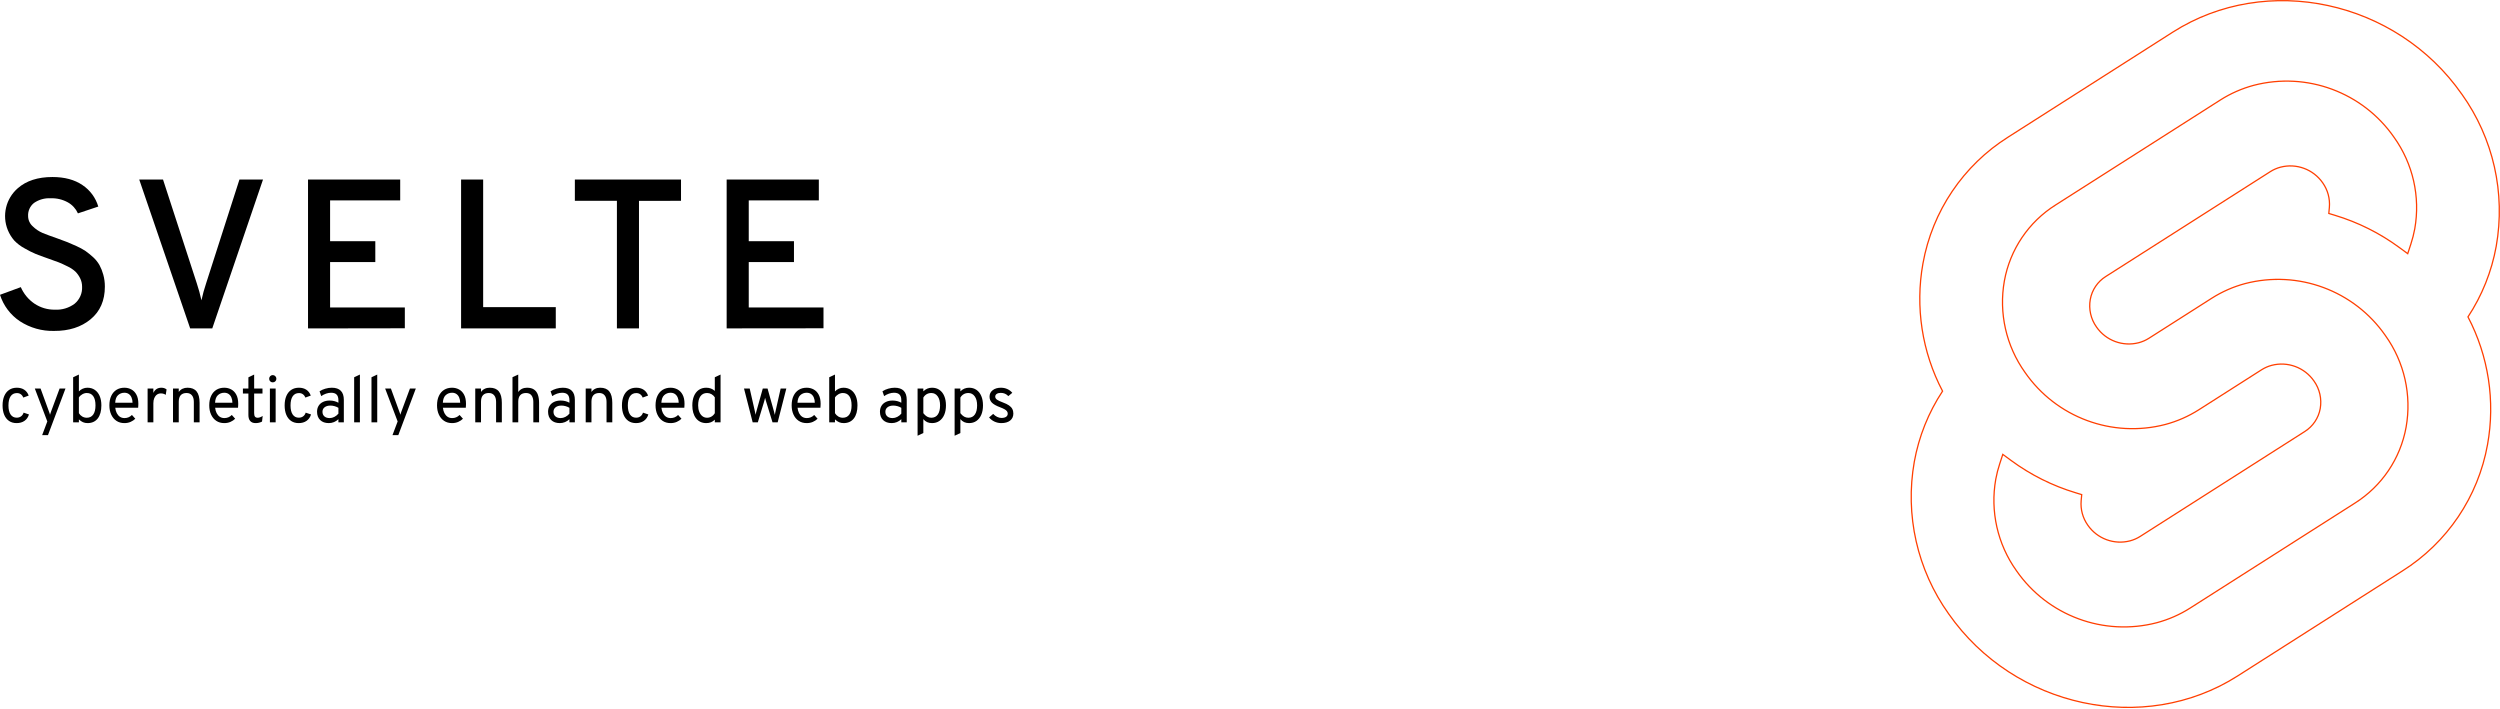
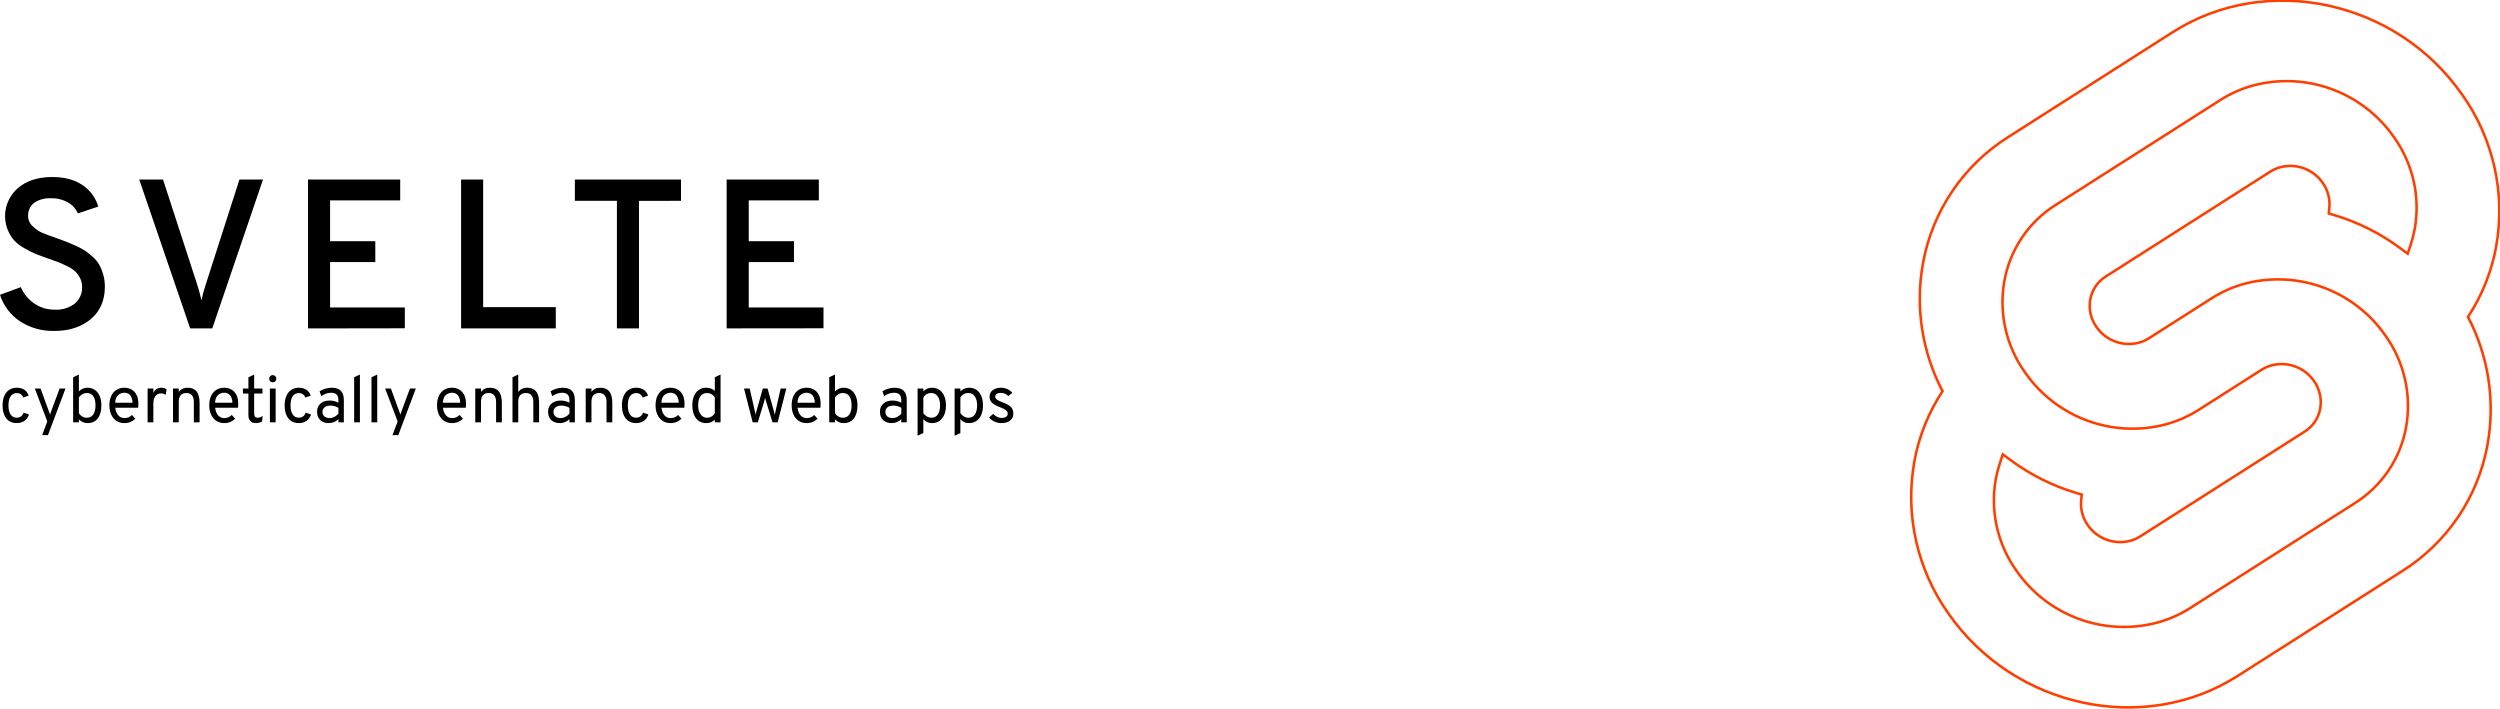
<svg xmlns="http://www.w3.org/2000/svg" xml:space="preserve" width="1949" height="552">
  <style>
		@media (prefers-color-scheme: light) {
		#h1 {
		fill: #4a4a55;
		}
		#h2 {
		fill: #565656;
		}
		}
		@media (prefers-color-scheme: dark) {
		#h1 {
		fill: #d9d9cc;
		}
		#h2 {
		fill: #d9d9cc;
		}
		}
	</style>
  <path id="h1" d="M42.185 257.99a46.846 46.913 0 0 1-26.647-7.527A38.844 38.899 0 0 1 0 229.827l16.218-5.971a29.949 29.991 0 0 0 10.605 12.837 27.851 27.891 0 0 0 16.043 4.726 23.54 23.573 0 0 0 15.305-4.629 16.101 16.124 0 0 0 5.827-13.265 14.683 14.704 0 0 0-1.573-6.71 20.083 20.111 0 0 0-3.613-5.057 23.85 23.884 0 0 0-6.118-4.065q-4.137-2.062-6.875-3.15c-1.807-.72-4.487-1.693-8.022-2.899-4.409-1.556-7.769-2.762-9.925-3.656a73.513 73.617 0 0 1-8.7-4.376 32.008 32.053 0 0 1-8.1-6.147 29.502 29.544 0 0 1-4.972-8.071 28.745 28.786 0 0 1 7.77-32.656q9.982-8.733 26.996-8.733c9.498 0 17.286 2.1 23.423 6.282a30.454 30.497 0 0 1 12.333 16.746l-15.868 5.31a18.529 18.555 0 0 0-7.769-8.538 25.754 25.79 0 0 0-13.479-3.23 20.782 20.811 0 0 0-12.993 3.638 12.217 12.234 0 0 0-4.603 10.289 10.721 10.736 0 0 0 3.632 7.955 25.249 25.285 0 0 0 7.613 5.135c2.661 1.108 6.682 2.586 12.1 4.473 3.302 1.225 5.827 2.12 7.361 2.742 1.535.623 3.885 1.615 7.031 3.054a49.682 49.752 0 0 1 7.109 3.89 63.841 63.931 0 0 1 5.826 4.726 25.424 25.46 0 0 1 4.953 6.146 35.057 35.107 0 0 1 2.972 7.469 33.833 33.881 0 0 1 1.243 9.355q0 16.26-11.09 25.44t-28.473 9.103zm106.08-1.945-39.718-116.06h18.548l26.317 80.872a127.91 128.1 0 0 1 3.632 13.265 123.8 123.97 0 0 1 3.651-13.265l25.967-80.872h18.373l-39.544 116.02zm91.867 0v-116.06h71.862v16.241H257.34v31.82h35.251v16.241H257.34v35.398h58.266v16.241zm119.33 0v-116.06h17.208v99.446h56.616v16.571zm138.69-99.446v99.407h-17.208V156.56h-32.785v-16.571h82.758v16.571zm68.347 99.407v-116.02h71.862v16.241h-54.635v31.82h35.251v16.241h-35.251v35.398h58.267v16.241z" />
  <path id="h2" d="M12.931 329.85q-3.403 0-5.852-1.65-2.45-1.676-3.764-4.744Q2 320.363 2 316.083q0-4.305 1.34-7.399 1.341-3.094 3.816-4.743 2.5-1.676 5.981-1.676 3.403 0 5.775 1.573 2.372 1.572 3.455 4.563l-4.228 1.547q-.645-1.702-1.934-2.604-1.263-.903-3.016-.903-3.197 0-4.899 2.475-1.701 2.475-1.701 7.167 0 4.59 1.676 7.064 1.675 2.475 4.77 2.475 1.984 0 3.376-1.031 1.418-1.031 1.985-2.888l4.177 1.393q-.954 3.248-3.48 5-2.527 1.754-6.162 1.754zm19.928 9.384 4.022-10.673-9.745-25.677h4.486l6.548 17.943q.283.696.464 1.263.18.567.36 1.264.207-.697.388-1.264.18-.567.438-1.263l6.651-17.943h4.59l-13.665 36.35zm35.397-9.384q-1.96 0-3.558-.696-1.598-.696-3.196-2.191v2.268h-4.486v-35.113l4.486-2.114v13.148q1.237-1.366 2.964-2.114 1.753-.774 3.635-.774 3.352 0 5.8 1.676 2.45 1.676 3.79 4.77 1.341 3.093 1.341 7.321 0 6.574-2.836 10.21-2.836 3.609-7.94 3.609zm-.619-4.176q3.3 0 5.053-2.501 1.753-2.5 1.753-7.141 0-4.718-1.753-7.167-1.727-2.475-5.053-2.475-1.779 0-3.506 1.005-1.727.98-2.63 2.5v12.22q.98 1.625 2.604 2.605 1.65.954 3.532.954zm29.338 4.176q-3.609 0-6.239-1.779t-4.047-4.898q-1.418-3.12-1.418-7.141 0-4.357 1.47-7.425 1.469-3.094 4.099-4.718t6.135-1.624q2.965 0 5.44 1.34 2.475 1.316 3.944 4.1 1.496 2.758 1.496 7.09 0 .618-.052 1.443-.025.8-.103 1.65H89.86q.258 2.398 1.186 4.202.928 1.805 2.45 2.836 1.52 1.006 3.583 1.006 1.675 0 3.093-.593 1.444-.593 2.682-1.83l2.63 2.938q-1.47 1.47-3.662 2.45-2.165.953-4.846.953zm-7.167-15.881h13.51q0-2.243-.748-3.996-.722-1.779-2.14-2.784-1.418-1.006-3.455-1.006-2.861 0-4.924 1.856-2.037 1.857-2.243 5.93zm25.265 15.262v-26.348h4.486v3.455q.902-2.011 2.475-3.042 1.598-1.032 3.764-1.032 2.397 0 4.073 1.341l-.67 4.228q-.85-.593-1.779-.85-.902-.284-1.985-.284-1.779 0-3.094.954-1.315.953-2.062 2.68-.722 1.728-.722 4.048v14.85zm19.8 0v-26.348h4.485v2.681q1.212-1.675 2.913-2.475 1.702-.825 3.893-.825 4.795 0 7.115 2.914 2.32 2.887 2.32 8.894v15.159h-4.485v-15.932q0-3.326-1.495-5.105-1.47-1.804-4.177-1.804-3.016 0-4.563 1.727-1.521 1.701-1.521 5.079v16.035zm39.96.619q-3.61 0-6.24-1.779-2.63-1.779-4.047-4.898-1.418-3.12-1.418-7.142 0-4.356 1.47-7.424 1.469-3.094 4.099-4.718t6.135-1.624q2.965 0 5.44 1.34 2.475 1.315 3.944 4.1 1.496 2.758 1.496 7.09 0 .618-.052 1.443-.025.799-.103 1.65h-17.84q.258 2.397 1.186 4.202.928 1.805 2.45 2.836 1.52 1.005 3.583 1.005 1.675 0 3.093-.592 1.444-.594 2.682-1.831l2.63 2.939q-1.47 1.47-3.662 2.45-2.165.953-4.846.953zm-7.168-15.881h13.51q0-2.243-.748-3.996-.722-1.78-2.14-2.785-1.418-1.005-3.455-1.005-2.861 0-4.924 1.856-2.036 1.856-2.243 5.93zm31.555 15.88q-2.707 0-4.15-1.623-1.418-1.625-1.418-4.667v-16.757h-4.28v-3.918h4.28v-8.714l4.486-2.166v10.88h6.496v3.918h-6.496v15.262q0 1.882.644 2.758.67.851 2.088.851 1.805 0 3.919-1.392l-.516 4.383q-1.16.619-2.423.902-1.238.284-2.63.284zm11.19-.618v-26.348h4.485v26.348zm2.216-31.143q-1.16 0-1.985-.8-.799-.824-.799-1.984 0-1.212.8-2.037.824-.85 1.984-.85 1.212 0 2.011.85.825.825.825 2.037 0 1.16-.825 1.985-.799.799-2.01.799zm20.212 31.762q-3.403 0-5.852-1.65-2.449-1.676-3.764-4.744-1.315-3.093-1.315-7.373 0-4.305 1.341-7.399 1.34-3.094 3.816-4.743 2.5-1.676 5.98-1.676 3.404 0 5.775 1.573 2.372 1.572 3.455 4.563l-4.228 1.547q-.644-1.702-1.934-2.604-1.263-.903-3.016-.903-3.197 0-4.898 2.475-1.702 2.475-1.702 7.167 0 4.59 1.676 7.064 1.676 2.475 4.77 2.475 1.985 0 3.377-1.031 1.418-1.031 1.985-2.888l4.176 1.393q-.954 3.248-3.48 5-2.527 1.754-6.162 1.754zm23.512 0q-4.28 0-6.728-2.372-2.45-2.371-2.45-6.496 0-2.656 1.212-4.615 1.212-1.96 3.429-3.016 2.217-1.083 5.208-1.083 1.933 0 3.609.438 1.701.413 3.197 1.263v-1.856q0-3.068-1.392-4.486-1.393-1.443-4.332-1.443-1.882 0-3.918.696-2.011.696-3.764 1.933l-1.29-3.764q1.986-1.315 4.512-2.036 2.553-.748 5.028-.748 4.692 0 7.038 2.397 2.346 2.372 2.346 7.09v17.48h-4.228v-2.424q-1.547 1.47-3.48 2.269-1.934.773-3.997.773zm.67-3.919q1.831 0 3.61-.902 1.805-.902 3.197-2.552v-4.538q-1.315-.825-2.99-1.289-1.677-.464-3.198-.464-2.887 0-4.563 1.315-1.675 1.29-1.675 3.532 0 2.269 1.495 3.584 1.495 1.314 4.125 1.314zm19.079 3.3v-35.113l4.486-2.114v37.227zm13.509 0v-35.113l4.485-2.114v37.227zm16.37 10.003L310 328.561l-9.745-25.677h4.486l6.548 17.943q.284.696.464 1.264.18.567.361 1.263.206-.696.387-1.263.18-.568.438-1.264l6.652-17.943h4.589l-13.664 36.35zm46.432-9.384q-3.61 0-6.24-1.779-2.629-1.778-4.047-4.898-1.418-3.12-1.418-7.141 0-4.357 1.47-7.425 1.47-3.094 4.099-4.718 2.63-1.624 6.136-1.624 2.964 0 5.44 1.34 2.474 1.316 3.944 4.1 1.495 2.758 1.495 7.09 0 .618-.052 1.443-.024.8-.102 1.65h-17.84q.257 2.398 1.186 4.203.928 1.804 2.449 2.835 1.52 1.006 3.583 1.006 1.676 0 3.094-.593 1.444-.593 2.681-1.83l2.63 2.938q-1.47 1.47-3.661 2.45-2.166.953-4.847.953zm-7.167-15.88h13.509q0-2.244-.748-3.997-.722-1.779-2.14-2.784-1.418-1.006-3.454-1.006-2.862 0-4.924 1.857-2.037 1.856-2.243 5.93zm25.265 15.261v-26.348h4.486v2.682q1.211-1.676 2.913-2.475 1.701-.826 3.893-.826 4.795 0 7.115 2.914 2.32 2.887 2.32 8.894v15.16h-4.485v-15.933q0-3.326-1.496-5.105-1.47-1.804-4.176-1.804-3.017 0-4.563 1.727-1.521 1.702-1.521 5.08v16.034zm29.029 0v-35.165l4.485-2.062v13.612q1.212-1.676 2.914-2.501 1.727-.851 3.892-.851 3.43 0 5.492 1.418 2.088 1.418 3.016 4.073.928 2.63.928 6.317v15.159h-4.486v-15.932q0-3.094-1.392-5.002-1.366-1.907-4.28-1.907-3.016 0-4.563 1.727-1.52 1.701-1.52 5.079v16.035zm36.918.619q-4.28 0-6.729-2.372-2.45-2.372-2.45-6.497 0-2.655 1.212-4.614 1.212-1.96 3.43-3.016 2.216-1.083 5.207-1.083 1.933 0 3.61.438 1.7.413 3.196 1.263v-1.856q0-3.068-1.392-4.486-1.392-1.443-4.331-1.443-1.882 0-3.919.696-2.01.696-3.764 1.933l-1.289-3.764q1.985-1.315 4.512-2.036 2.552-.748 5.027-.748 4.692 0 7.038 2.397 2.346 2.372 2.346 7.09v17.48h-4.228v-2.424q-1.547 1.47-3.48 2.269-1.934.773-3.996.773zm.67-3.919q1.83 0 3.61-.902 1.804-.902 3.196-2.552v-4.538q-1.315-.825-2.99-1.289-1.676-.464-3.197-.464-2.888 0-4.563 1.315-1.676 1.29-1.676 3.532 0 2.269 1.495 3.584 1.495 1.314 4.125 1.314zm19.49 3.3v-26.348h4.486v2.681q1.211-1.675 2.913-2.474 1.702-.826 3.893-.826 4.795 0 7.115 2.914 2.32 2.887 2.32 8.894v15.159h-4.485v-15.932q0-3.326-1.496-5.105-1.469-1.804-4.176-1.804-3.016 0-4.563 1.727-1.521 1.702-1.521 5.079v16.035zm39.186.619q-3.403 0-5.852-1.65-2.45-1.676-3.764-4.744-1.315-3.093-1.315-7.373 0-4.305 1.34-7.399 1.341-3.094 3.816-4.744 2.5-1.675 5.981-1.675 3.403 0 5.775 1.572 2.372 1.573 3.455 4.564l-4.228 1.547q-.645-1.702-1.934-2.604-1.263-.903-3.016-.903-3.197 0-4.898 2.475-1.702 2.475-1.702 7.167 0 4.589 1.676 7.064 1.675 2.475 4.77 2.475 1.984 0 3.377-1.031 1.417-1.031 1.985-2.888l4.176 1.393q-.954 3.248-3.48 5-2.527 1.754-6.162 1.754zm26.967 0q-3.61 0-6.239-1.779-2.63-1.779-4.047-4.898-1.418-3.12-1.418-7.141 0-4.357 1.47-7.425 1.469-3.094 4.098-4.718 2.63-1.624 6.136-1.624 2.965 0 5.44 1.34 2.475 1.316 3.944 4.1 1.495 2.758 1.495 7.09 0 .618-.051 1.443-.025.8-.103 1.65h-17.84q.257 2.398 1.186 4.202.928 1.805 2.45 2.836 1.52 1.006 3.583 1.006 1.675 0 3.093-.593 1.444-.593 2.681-1.83l2.63 2.938q-1.47 1.47-3.66 2.45-2.166.953-4.847.953zm-7.167-15.881h13.509q0-2.243-.748-3.996-.722-1.78-2.14-2.784-1.417-1.006-3.454-1.006-2.862 0-4.924 1.856-2.037 1.857-2.243 5.93zm35.01 15.88q-5.027 0-7.966-3.711-2.913-3.738-2.913-10.106 0-4.228 1.315-7.322 1.34-3.094 3.763-4.77 2.45-1.675 5.801-1.675 3.867 0 6.651 2.475v-10.622l4.486-2.115v37.227h-4.486v-2.062q-2.603 2.681-6.651 2.681zm.619-4.176q1.856 0 3.428-.928 1.599-.928 2.604-2.63v-12.374q-1.005-1.547-2.604-2.45-1.598-.902-3.428-.902-3.326 0-5.156 2.5-1.805 2.502-1.805 7.142 0 2.862.877 5.027.876 2.166 2.449 3.403 1.572 1.212 3.635 1.212zm35.55 3.558-6.754-26.348h4.435l4.021 17.685q.18.722.31 1.444.154.696.257 1.34.129-.67.31-1.366.18-.722.36-1.418l4.95-17.685h3.712l4.95 17.685q.206.774.387 1.495.18.696.335 1.393.129-.67.257-1.393.129-.721.31-1.495l3.97-17.685h4.434l-6.755 26.348h-4.021l-4.796-15.623-.515-1.727-.464-1.728q-.18.774-.438 1.728t-.49 1.727l-4.744 15.623zm42.1.619q-3.61 0-6.239-1.779-2.63-1.779-4.048-4.898-1.417-3.12-1.417-7.141 0-4.357 1.469-7.425 1.47-3.094 4.1-4.718 2.629-1.624 6.135-1.624 2.965 0 5.44 1.34 2.474 1.316 3.944 4.1 1.495 2.758 1.495 7.09 0 .618-.051 1.443-.025.8-.103 1.65h-17.84q.257 2.398 1.186 4.202.928 1.805 2.449 2.836 1.52 1.006 3.584 1.006 1.675 0 3.093-.593 1.444-.593 2.681-1.83l2.63 2.938q-1.47 1.47-3.66 2.45-2.167.953-4.848.953zm-7.167-15.881h13.509q0-2.243-.748-3.996-.722-1.78-2.14-2.784-1.418-1.006-3.454-1.006-2.862 0-4.924 1.856-2.037 1.857-2.243 5.93zm35.99 15.88q-1.96 0-3.558-.695-1.598-.696-3.197-2.191v2.268h-4.486v-35.113l4.486-2.114v13.148q1.238-1.366 2.965-2.114 1.753-.774 3.635-.774 3.352 0 5.8 1.676 2.45 1.676 3.79 4.77 1.341 3.093 1.341 7.321 0 6.574-2.836 10.21-2.836 3.609-7.94 3.609zm-.619-4.176q3.3 0 5.053-2.5 1.753-2.501 1.753-7.141 0-4.718-1.753-7.167-1.727-2.475-5.053-2.475-1.779 0-3.506 1.005-1.727.98-2.63 2.5v12.22q.98 1.625 2.604 2.605 1.65.953 3.532.953zm38.104 4.177q-4.28 0-6.729-2.372t-2.449-6.497q0-2.655 1.212-4.614 1.212-1.96 3.429-3.016 2.217-1.083 5.207-1.083 1.934 0 3.61.438 1.701.413 3.196 1.263v-1.856q0-3.068-1.392-4.486-1.392-1.444-4.331-1.444-1.882 0-3.919.697-2.01.696-3.764 1.933l-1.289-3.764q1.986-1.315 4.512-2.037 2.552-.747 5.027-.747 4.692 0 7.038 2.397 2.346 2.372 2.346 7.09v17.48h-4.228v-2.424q-1.547 1.47-3.48 2.268-1.934.774-3.996.774zm.67-3.919q1.83 0 3.61-.902 1.804-.902 3.196-2.552v-4.538q-1.314-.825-2.99-1.289-1.676-.464-3.197-.464-2.888 0-4.563 1.315-1.676 1.29-1.676 3.532 0 2.269 1.495 3.584 1.496 1.314 4.125 1.314zm19.49 13.767v-36.815h4.486v2.218q2.836-2.836 6.754-2.836 3.352 0 5.775 1.675 2.45 1.676 3.764 4.77 1.34 3.094 1.34 7.322t-1.34 7.347q-1.34 3.094-3.79 4.795-2.423 1.676-5.749 1.676-2.088 0-3.764-.748-1.675-.773-2.99-2.346v10.828zm10.673-14.025q3.326 0 5.079-2.5 1.779-2.501 1.779-7.142 0-4.46-1.856-7.038-1.857-2.603-5.002-2.603-2.01 0-3.609.928-1.598.928-2.578 2.63v12.167q1.366 1.78 2.913 2.682 1.547.876 3.274.876zm18.201 14.025v-36.815h4.486v2.218q2.836-2.836 6.754-2.836 3.352 0 5.775 1.675 2.45 1.676 3.764 4.77 1.34 3.094 1.34 7.322t-1.34 7.347q-1.34 3.094-3.79 4.795-2.423 1.676-5.749 1.676-2.088 0-3.764-.748-1.675-.773-2.99-2.346v10.828zm10.673-14.025q3.326 0 5.08-2.5 1.778-2.501 1.778-7.142 0-4.46-1.856-7.038-1.857-2.603-5.002-2.603-2.01 0-3.609.928-1.598.928-2.578 2.63v12.167q1.366 1.78 2.913 2.682 1.547.876 3.274.876zm25.73 4.177q-2.785 0-5.363-1.186-2.553-1.212-4.177-3.248l3.197-2.733q1.392 1.495 3.094 2.32 1.701.825 3.351.825 2.32 0 3.61-.876 1.289-.903 1.289-2.475 0-1.032-.593-1.856-.567-.825-1.908-1.573-1.315-.748-3.532-1.573-4.357-1.624-6.265-3.532-1.882-1.907-1.882-4.717 0-3.094 2.45-5.028 2.475-1.933 6.419-1.933 2.707 0 4.975 1.031 2.27 1.006 3.893 2.94l-3.093 2.577q-2.372-2.527-5.827-2.527-2.037 0-3.222.8-1.16.773-1.16 2.14 0 1.314 1.314 2.32 1.34.98 4.821 2.269 2.836 1.03 4.59 2.243 1.778 1.211 2.577 2.758.825 1.547.825 3.558 0 3.48-2.5 5.49-2.501 1.986-6.884 1.986z" aria-label="cybernetically enhanced web apps" />
-   <g fill="none" stroke-width="1" stroke="#ff3e00">
+   <g fill="none" stroke-width="2" stroke="#ff3e00">
    <path d="M1919.22 73.407C1868.057.18 1767.006-21.525 1693.946 25.023l-128.286 81.782a147.196 147.196 0 0 0-66.531 98.602 155.033 155.033 0 0 0 15.29 99.526 147.615 147.615 0 0 0-22.025 55.015 156.893 156.893 0 0 0 26.802 118.638c51.162 73.237 152.219 94.947 225.268 48.384l128.316-81.782a147.167 147.167 0 0 0 66.502-98.602 155.072 155.072 0 0 0-15.25-99.53 147.678 147.678 0 0 0 22.009-55.01 156.824 156.824 0 0 0-26.797-118.64" />
    <path d="M1681.411 485.479a101.932 101.932 0 0 1-109.395-40.552 94.336 94.336 0 0 1-16.116-71.332 89.254 89.254 0 0 1 3.065-11.98l2.415-7.379 6.578 4.826a165.458 165.458 0 0 0 50.179 25.09l4.767 1.446-.438 4.762a28.75 28.75 0 0 0 5.18 19.063 30.698 30.698 0 0 0 32.96 12.225 28.277 28.277 0 0 0 7.872-3.443l128.31-81.792a26.713 26.713 0 0 0 12.058-17.863 28.504 28.504 0 0 0-4.86-21.503 30.717 30.717 0 0 0-32.961-12.235 28.312 28.312 0 0 0-7.871 3.444l-48.964 31.214a93.766 93.766 0 0 1-26.074 11.443 101.927 101.927 0 0 1-109.394-40.552 94.312 94.312 0 0 1-16.122-71.332 88.512 88.512 0 0 1 40.03-59.28l128.326-81.777a93.618 93.618 0 0 1 26.073-11.458 101.932 101.932 0 0 1 109.395 40.552 94.336 94.336 0 0 1 16.121 71.333 90.78 90.78 0 0 1-3.07 11.979l-2.415 7.379-6.573-4.816a165.374 165.374 0 0 0-50.179-25.09l-4.772-1.446.443-4.762a28.823 28.823 0 0 0-5.175-19.078 30.703 30.703 0 0 0-32.96-12.225 28.277 28.277 0 0 0-7.872 3.444l-128.345 81.796a26.669 26.669 0 0 0-12.048 17.858 28.484 28.484 0 0 0 4.851 21.508 30.722 30.722 0 0 0 32.96 12.235 28.4 28.4 0 0 0 7.872-3.444l48.959-31.2a93.362 93.362 0 0 1 26.073-11.452 101.922 101.922 0 0 1 109.39 40.552 94.312 94.312 0 0 1 16.121 71.332 88.551 88.551 0 0 1-39.995 59.3l-128.325 81.752a93.554 93.554 0 0 1-26.074 11.458" />
  </g>
</svg>
